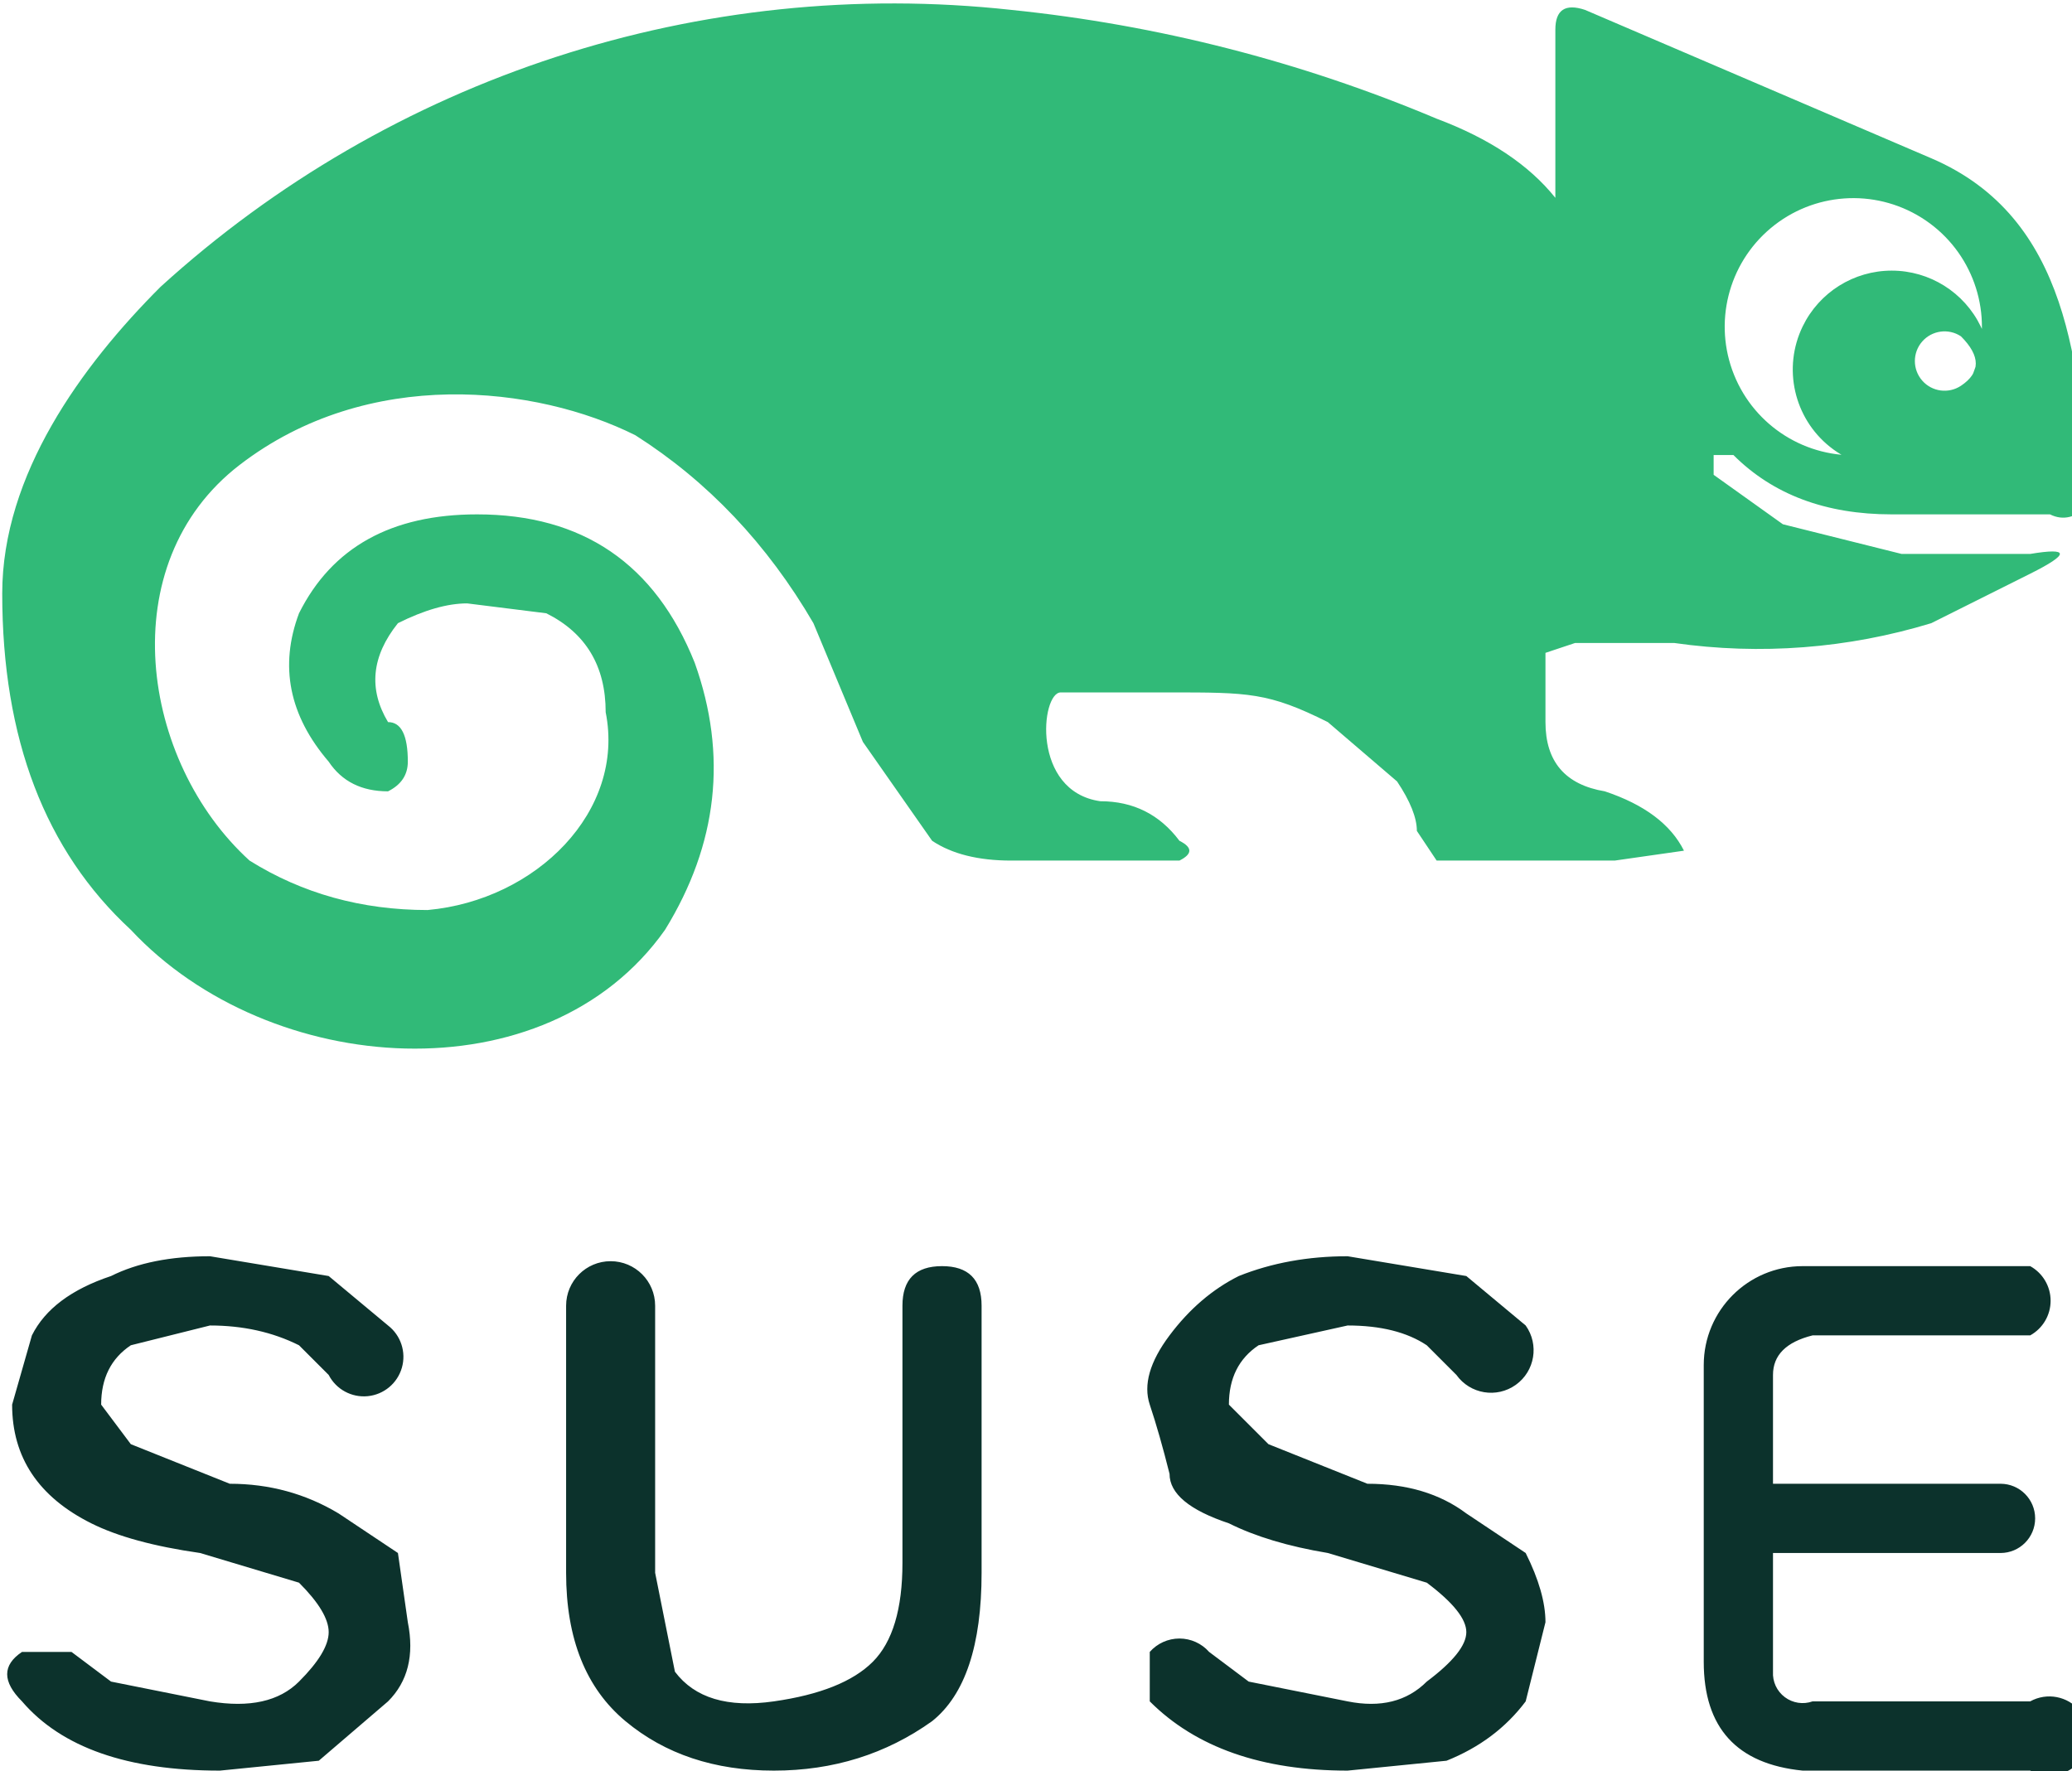
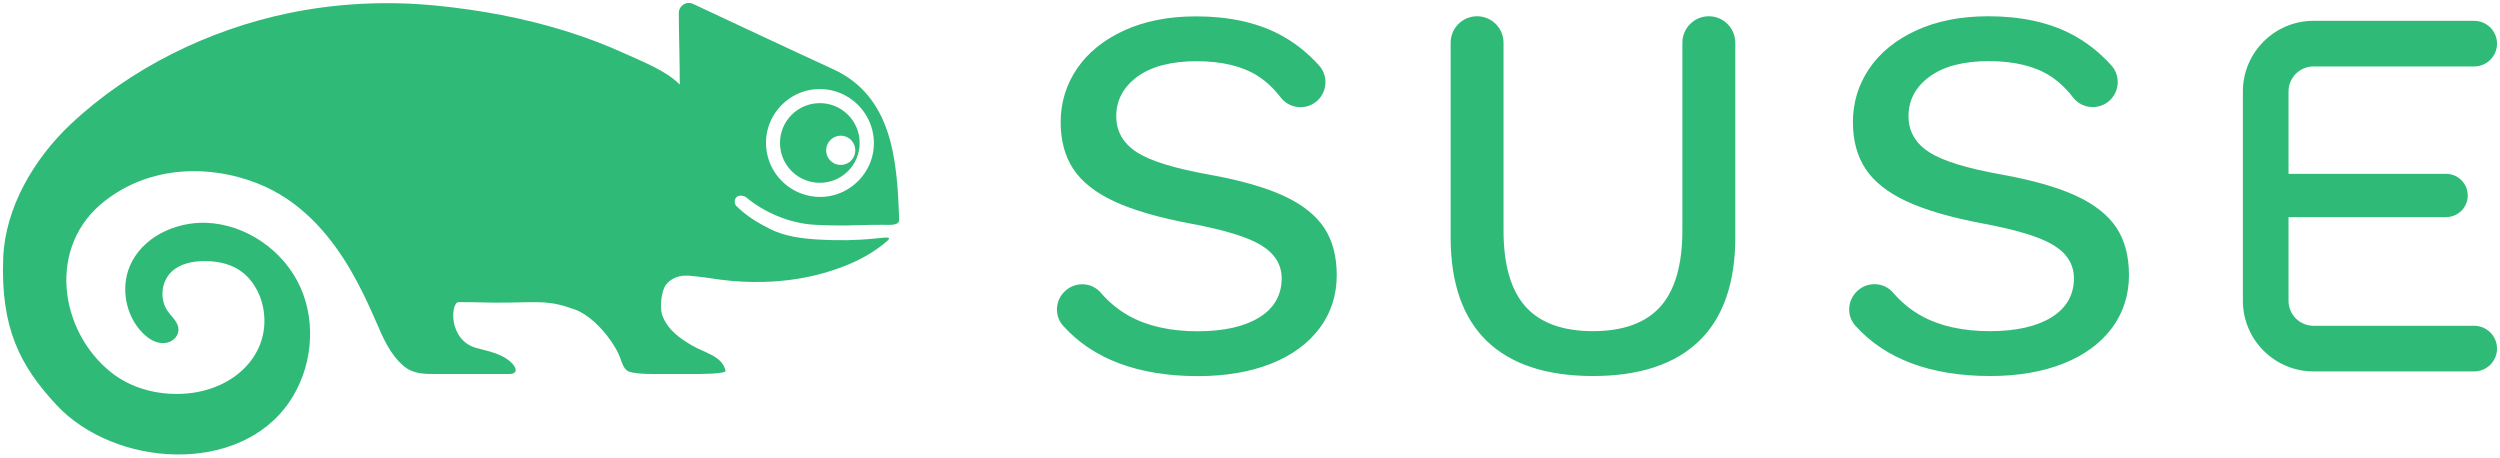
- <svg xmlns="http://www.w3.org/2000/svg" width="79.1" height="67.6" viewBox="0 0 20.9 17.9">
-   <path d="M30 15.9q-.4 0-.4.4v2.6q0 .7-.3 1t-1 .4-1-.3l-.2-1v-2.7a.4.4 0 1 0-.9 0V19q0 1 .6 1.5t1.5.5 1.6-.5q.5-.4.5-1.5v-2.7q0-.4-.4-.4M23.9 18.4q-.5-.3-1.1-.3l-1-.4-.3-.4q0-.4.3-.6l.8-.2q.5 0 .9.2l.3.3a.4.4 0 1 0 .6-.5l-.6-.5-1.2-.2q-.6 0-1 .2-.6.2-.8.6l-.2.7q0 .4.2.7t.6.5 1.1.3l1 .3q.3.3.3.5t-.3.5-.9.2l-1-.2-.4-.3h-.5q-.3.2 0 .5.6.7 2 .7l1-.1.7-.6q.3-.3.2-.8l-.1-.7zM35.3 18.4q-.4-.3-1-.3l-1-.4-.4-.4q0-.4.3-.6l.9-.2q.5 0 .8.2l.3.3a.4.4 0 1 0 .7-.5l-.6-.5-1.2-.2q-.6 0-1.1.2-.4.2-.7.6t-.2.7.2.7q0 .3.6.5.4.2 1 .3l1 .3q.4.3.4.5t-.4.5q-.3.3-.8.2l-1-.2-.4-.3a.4.4 0 0 0-.6 0v.5q.7.7 2 .7l1-.1q.5-.2.8-.6l.2-.8q0-.3-.2-.7zM41 20.3h-2.2a.3.3 0 0 1-.4-.3v-1.2h2.3a.3.3 0 0 0 0-.7h-2.3V17q0-.3.4-.4H41a.4.4 0 0 0 0-.7h-2.3a1 1 0 0 0-1 1v3q0 1 1 1.1H41a.4.4 0 1 0 0-.7" style="fill:#0c322c;fill-opacity:1;fill-rule:nonzero;stroke:none;stroke-width:.353" transform="translate(-20.5 -3.1)" />
-   <path d="M40.5 6.4a1 1 0 1 1-1.8 0 1 1 0 0 1 1.8 0m-6.6 4c-.6-.3-.8-.3-1.6-.3h-1.1c-.2 0-.3 1 .4 1.1q.5 0 .8.4.2.1 0 .2h-1.7q-.5 0-.8-.2l-.7-1-.5-1.2q-.7-1.2-1.8-1.9c-1-.5-2.7-.7-4 .3s-1 3 .1 4q.8.5 1.8.5c1.1-.1 2-1 1.8-2q0-.7-.6-1l-.8-.1q-.3 0-.7.2-.4.5-.1 1 .2 0 .2.4 0 .2-.2.3-.4 0-.6-.3-.6-.7-.3-1.5.5-1 1.8-1 1.6 0 2.2 1.5.5 1.4-.3 2.7c-1.2 1.7-4 1.5-5.4 0q-1.3-1.2-1.3-3.4c0-1.2.8-2.3 1.6-3.1a11 11 0 0 1 8.6-2.8A15 15 0 0 1 35 4.3q.8.3 1.2.8V3.4q0-.3.3-.2L40 4.7c1.4.6 1.5 2.1 1.6 3.5q-.2.2-.4.1h-1.6q-1 0-1.6-.6h-.2q0 0 0 .2l.7.5 1.2.3h1.3q.6-.1 0 .2l-1 .5a6 6 0 0 1-2.6.2h-1l-.3.1v.7q0 .6.6.7.6.2.8.6l-.7.1H35l-.2-.3q0-.2-.2-.5zm6-5.1a1.3 1.3 0 1 0-.6 2.4 1.3 1.3 0 0 0 .6-2.4m.4 1.2a.3.3 0 1 0 0 .5q.3-.2 0-.5" style="fill:#31ba78;fill-opacity:1;fill-rule:nonzero;stroke:none;stroke-width:.353" transform="translate(-20.5 -3.1)" />
+ <svg xmlns="http://www.w3.org/2000/svg" version="1.1" x="0" y="0" viewBox="29.75 28.45 210.89 38.59">
+   <g id="Layer_1">
+     <g>
+       <path d="M224.908,59.781 C221.623,59.781 218.95,57.109 218.95,53.824 L218.95,36.165 C218.95,32.88 221.623,30.206 224.908,30.206 L238.463,30.206 C239.525,30.206 240.389,31.07 240.389,32.131 C240.389,33.192 239.525,34.055 238.463,34.055 L224.908,34.055 C223.746,34.055 222.801,35.002 222.801,36.165 L222.801,43.115 L236.095,43.115 C237.101,43.115 237.919,43.934 237.919,44.94 C237.919,45.946 237.101,46.764 236.095,46.764 L222.801,46.764 L222.801,53.824 C222.801,54.987 223.746,55.931 224.908,55.931 L238.463,55.931 C239.525,55.931 240.389,56.796 240.389,57.857 C240.389,58.919 239.525,59.781 238.463,59.781 z M164.126,60.17 C160.217,60.17 157.206,59.178 155.176,57.22 C153.148,55.266 152.12,52.326 152.12,48.481 L152.12,32.053 C152.12,30.822 153.12,29.821 154.35,29.821 C155.581,29.821 156.582,30.822 156.582,32.053 L156.582,47.892 C156.582,50.769 157.202,52.926 158.425,54.3 C159.654,55.684 161.571,56.385 164.126,56.385 C166.679,56.385 168.598,55.684 169.827,54.3 C171.049,52.925 171.668,50.769 171.668,47.892 L171.668,32.053 C171.668,30.822 172.67,29.821 173.901,29.821 C175.132,29.821 176.133,30.822 176.133,32.053 L176.133,48.481 C176.133,52.324 175.103,55.264 173.074,57.22 C171.044,59.178 168.035,60.17 164.126,60.17 M197.652,60.17 C192.619,60.17 188.784,58.74 186.258,55.92 C185.527,55.104 185.573,53.845 186.364,53.055 L186.372,53.046 L186.38,53.038 C186.781,52.64 187.313,52.422 187.879,52.422 C188.478,52.422 189.042,52.677 189.429,53.125 C190.133,53.938 190.938,54.6 191.825,55.091 C193.372,55.95 195.318,56.385 197.608,56.385 C199.781,56.385 201.515,56.002 202.762,55.245 C204.046,54.469 204.698,53.35 204.698,51.918 C204.698,50.76 204.108,49.815 202.944,49.113 C201.812,48.432 199.902,47.847 197.104,47.322 C194.386,46.815 192.195,46.181 190.591,45.437 C189.005,44.703 187.84,43.786 187.127,42.706 C186.414,41.634 186.053,40.303 186.053,38.75 C186.053,37.111 186.513,35.597 187.42,34.252 C188.329,32.904 189.662,31.817 191.383,31.023 C193.113,30.225 195.161,29.821 197.471,29.821 C200.171,29.821 202.506,30.315 204.412,31.291 C205.692,31.945 206.851,32.847 207.86,33.971 C208.63,34.832 208.558,36.165 207.697,36.942 C207.309,37.291 206.808,37.483 206.288,37.483 C205.629,37.483 205.019,37.183 204.617,36.662 C204.045,35.918 203.401,35.312 202.7,34.862 C201.404,34.029 199.661,33.607 197.517,33.607 C195.401,33.607 193.73,34.039 192.551,34.891 C191.352,35.758 190.743,36.89 190.743,38.253 C190.743,39.532 191.339,40.559 192.516,41.305 C193.659,42.032 195.638,42.642 198.565,43.168 C201.221,43.645 203.357,44.257 204.915,44.984 C206.455,45.701 207.592,46.605 208.292,47.67 C208.989,48.731 209.342,50.069 209.342,51.647 C209.342,53.343 208.854,54.854 207.892,56.138 C206.922,57.429 205.544,58.433 203.799,59.122 C202.037,59.817 199.97,60.17 197.652,60.17 M130.822,60.178 C125.787,60.178 121.954,58.747 119.427,55.927 C118.696,55.112 118.743,53.853 119.533,53.062 L119.545,53.05 C119.947,52.65 120.481,52.43 121.049,52.43 C121.649,52.43 122.214,52.686 122.598,53.133 C123.3,53.945 124.105,54.607 124.993,55.099 C126.541,55.959 128.487,56.394 130.777,56.394 C132.949,56.394 134.683,56.011 135.932,55.254 C137.216,54.478 137.867,53.359 137.867,51.928 C137.867,50.768 137.276,49.825 136.113,49.123 C134.98,48.44 133.069,47.854 130.272,47.329 C127.555,46.823 125.364,46.188 123.759,45.446 C122.174,44.711 121.007,43.792 120.295,42.715 C119.583,41.642 119.222,40.311 119.222,38.759 C119.222,37.119 119.682,35.607 120.588,34.262 C121.497,32.912 122.831,31.826 124.552,31.032 C126.28,30.235 128.328,29.83 130.64,29.83 C133.34,29.83 135.676,30.325 137.58,31.3 C138.862,31.955 140.021,32.857 141.027,33.98 C141.799,34.841 141.725,36.172 140.866,36.95 C140.478,37.299 139.977,37.491 139.456,37.491 C138.797,37.491 138.188,37.192 137.786,36.671 C137.217,35.928 136.57,35.321 135.869,34.87 C134.572,34.036 132.829,33.614 130.686,33.614 C128.569,33.614 126.899,34.047 125.718,34.899 C124.52,35.769 123.912,36.9 123.912,38.261 C123.912,39.54 124.508,40.567 125.684,41.314 C126.828,42.041 128.806,42.65 131.735,43.177 C134.388,43.652 136.525,44.263 138.086,44.992 C139.626,45.712 140.76,46.616 141.46,47.677 C142.158,48.737 142.512,50.075 142.512,51.656 C142.512,53.353 142.024,54.863 141.06,56.145 C140.09,57.437 138.713,58.442 136.966,59.131 C135.205,59.826 133.138,60.178 130.822,60.178" fill="#30BA78" />
+       <path d="M101.541,40.263 C101.064,39.771 100.279,39.771 99.803,40.263 C99.267,40.797 99.331,41.719 99.995,42.16 C100.401,42.429 100.943,42.429 101.348,42.16 C102.01,41.719 102.075,40.797 101.541,40.263 M99.952,36.084 C96.668,35.315 93.718,38.266 94.489,41.548 C94.88,43.219 96.208,44.546 97.881,44.938 C101.165,45.71 104.117,42.757 103.344,39.473 C102.95,37.801 101.623,36.475 99.952,36.084 M78.271,54.571 C76.131,53.78 75.304,53.939 72.568,53.977 C70.672,54.001 70.603,53.936 68.439,53.936 C67.77,53.936 67.524,57.141 69.943,57.807 C71.002,58.098 72.146,58.282 72.943,59.096 C73.296,59.456 73.494,60 72.679,60 L66.673,60 C65.622,60 64.63,60.024 63.827,59.344 C62.614,58.319 62.048,56.909 61.441,55.51 C60.811,54.055 60.132,52.622 59.334,51.251 C57.748,48.525 55.651,46.059 52.838,44.552 C49.326,42.668 43.365,41.734 38.645,45.359 C33.671,49.178 34.736,56.332 39.087,59.832 C40.805,61.215 43.045,61.793 45.247,61.663 C49.55,61.414 52.723,58.243 51.935,54.34 C51.672,53.034 50.91,51.797 49.762,51.123 C48.946,50.646 47.978,50.477 47.033,50.475 C46.017,50.472 44.936,50.681 44.205,51.388 C43.341,52.225 43.201,53.704 43.892,54.689 C44.274,55.235 44.896,55.696 44.791,56.407 C44.719,56.888 44.322,57.246 43.848,57.352 C43.041,57.532 42.302,57.072 41.757,56.51 C40.359,55.07 39.921,52.778 40.691,50.923 C41.697,48.494 44.495,47.158 47.122,47.245 C50.509,47.359 53.702,49.593 55.09,52.684 C56.479,55.777 56.063,59.572 54.149,62.37 C49.896,68.586 39.393,67.852 34.513,62.61 C31.452,59.321 29.789,56.13 30.022,50.187 C30.186,45.988 32.609,41.851 35.698,38.941 C40.731,34.198 47.359,30.955 54.104,29.557 C58.2,28.71 62.429,28.512 66.587,28.927 C70.254,29.291 73.899,29.963 77.423,31.054 C79.173,31.599 80.894,32.247 82.558,33.011 C84.026,33.685 85.95,34.42 87.093,35.584 C87.093,33.476 87.011,31.16 87.011,29.547 C87.011,28.932 87.658,28.516 88.212,28.779 C90.597,29.886 96.247,32.555 100.014,34.278 C105.064,36.585 105.421,42.028 105.597,46.854 C105.601,46.962 105.606,47.073 105.558,47.169 C105.399,47.5 104.548,47.41 104.236,47.414 C103.632,47.42 102.721,47.416 102.117,47.444 C100.912,47.496 99.738,47.474 98.532,47.414 C96.303,47.306 94.148,46.312 92.705,45.105 C92.561,44.983 92.095,44.851 91.876,45.079 C91.648,45.314 91.726,45.682 91.849,45.808 C92.677,46.643 93.574,47.183 94.618,47.722 C95.944,48.403 97.39,48.576 98.856,48.661 C100.426,48.754 102.007,48.73 103.574,48.57 C104.882,48.436 105.22,48.346 103.929,49.305 C102.795,50.148 101.48,50.754 100.146,51.202 C98.232,51.854 96.212,52.175 94.195,52.231 C92.972,52.264 91.749,52.201 90.536,52.043 C89.908,51.965 89.285,51.851 88.655,51.787 C88.144,51.735 87.614,51.64 87.105,51.75 C86.642,51.851 86.215,52.101 85.924,52.478 C85.525,52.999 85.387,54.429 85.618,55.049 C86.063,56.25 87.042,56.948 88.076,57.564 C89.196,58.23 90.669,58.458 90.956,59.731 C91.015,59.997 88.634,60.004 88.364,60 L85.195,60 C85.195,60 83.473,60.041 82.802,59.797 C82.781,59.791 82.763,59.781 82.741,59.77 C82.377,59.574 82.219,59.086 82.095,58.716 C81.918,58.195 81.608,57.674 81.231,57.135 C80.515,56.113 79.415,54.995 78.271,54.571 M102.268,40.509 C102.268,42.367 100.764,43.871 98.907,43.871 C97.051,43.871 95.547,42.367 95.547,40.509 C95.547,38.654 97.051,37.15 98.907,37.15 C100.764,37.15 102.268,38.654 102.268,40.509" fill="#30BA78" />
+     </g>
+   </g>
</svg>
